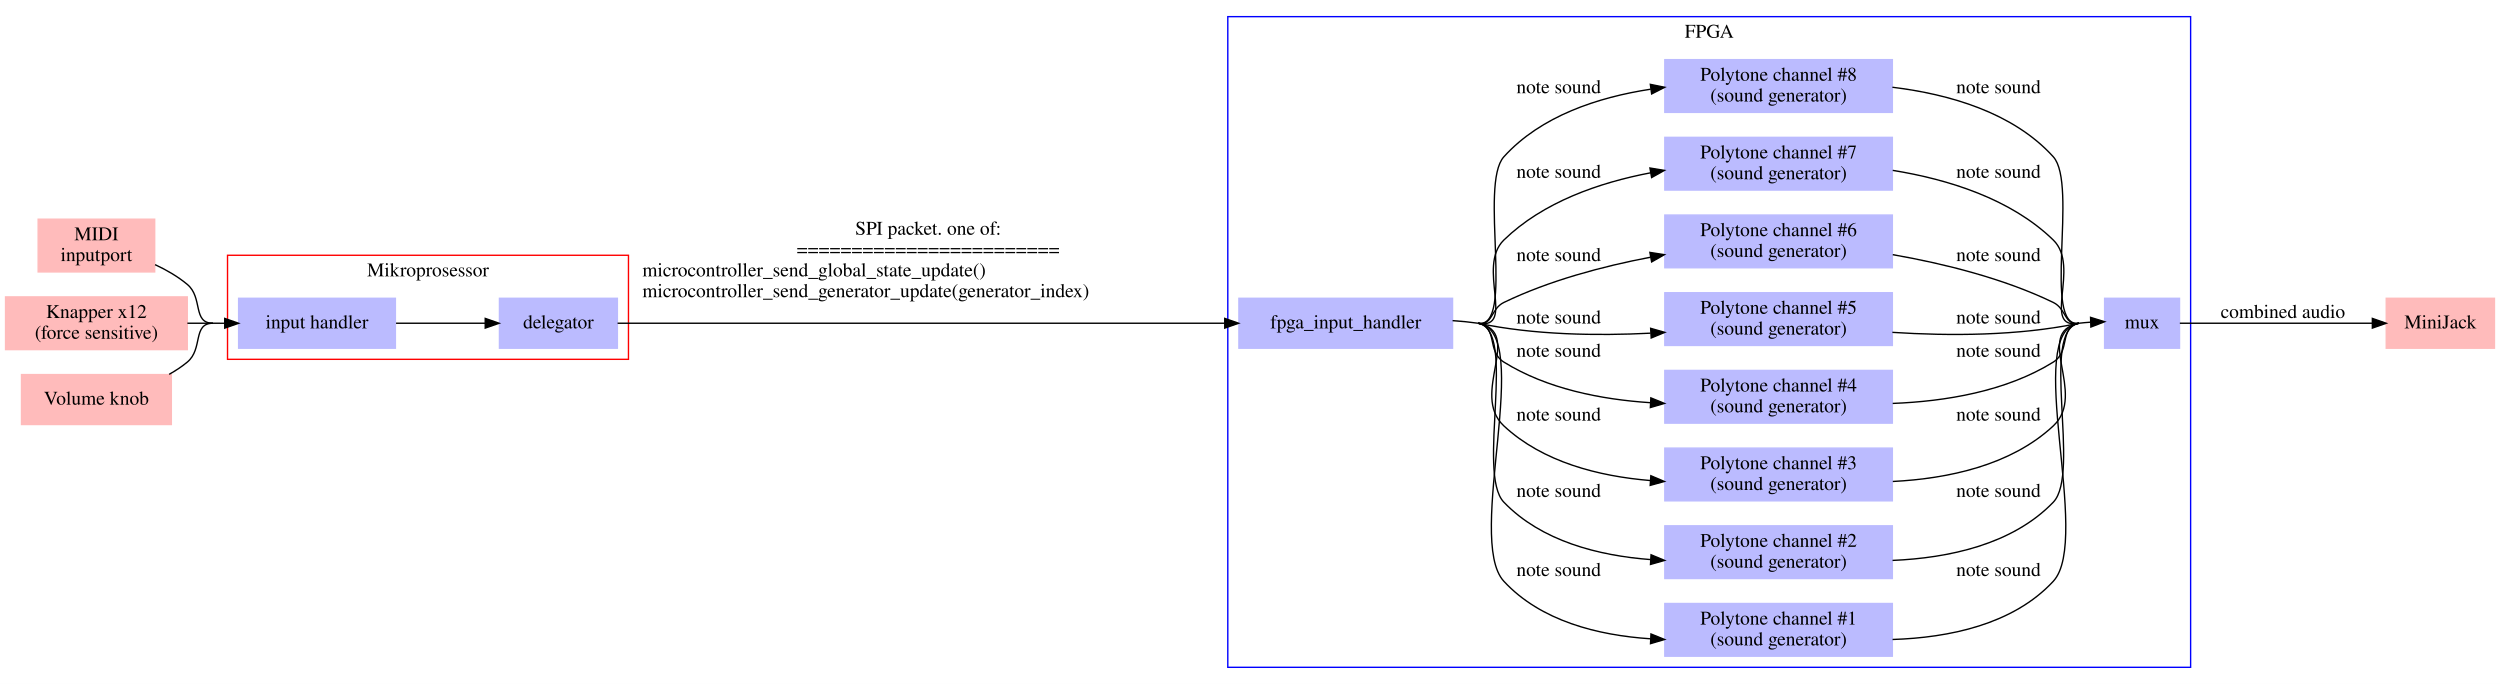
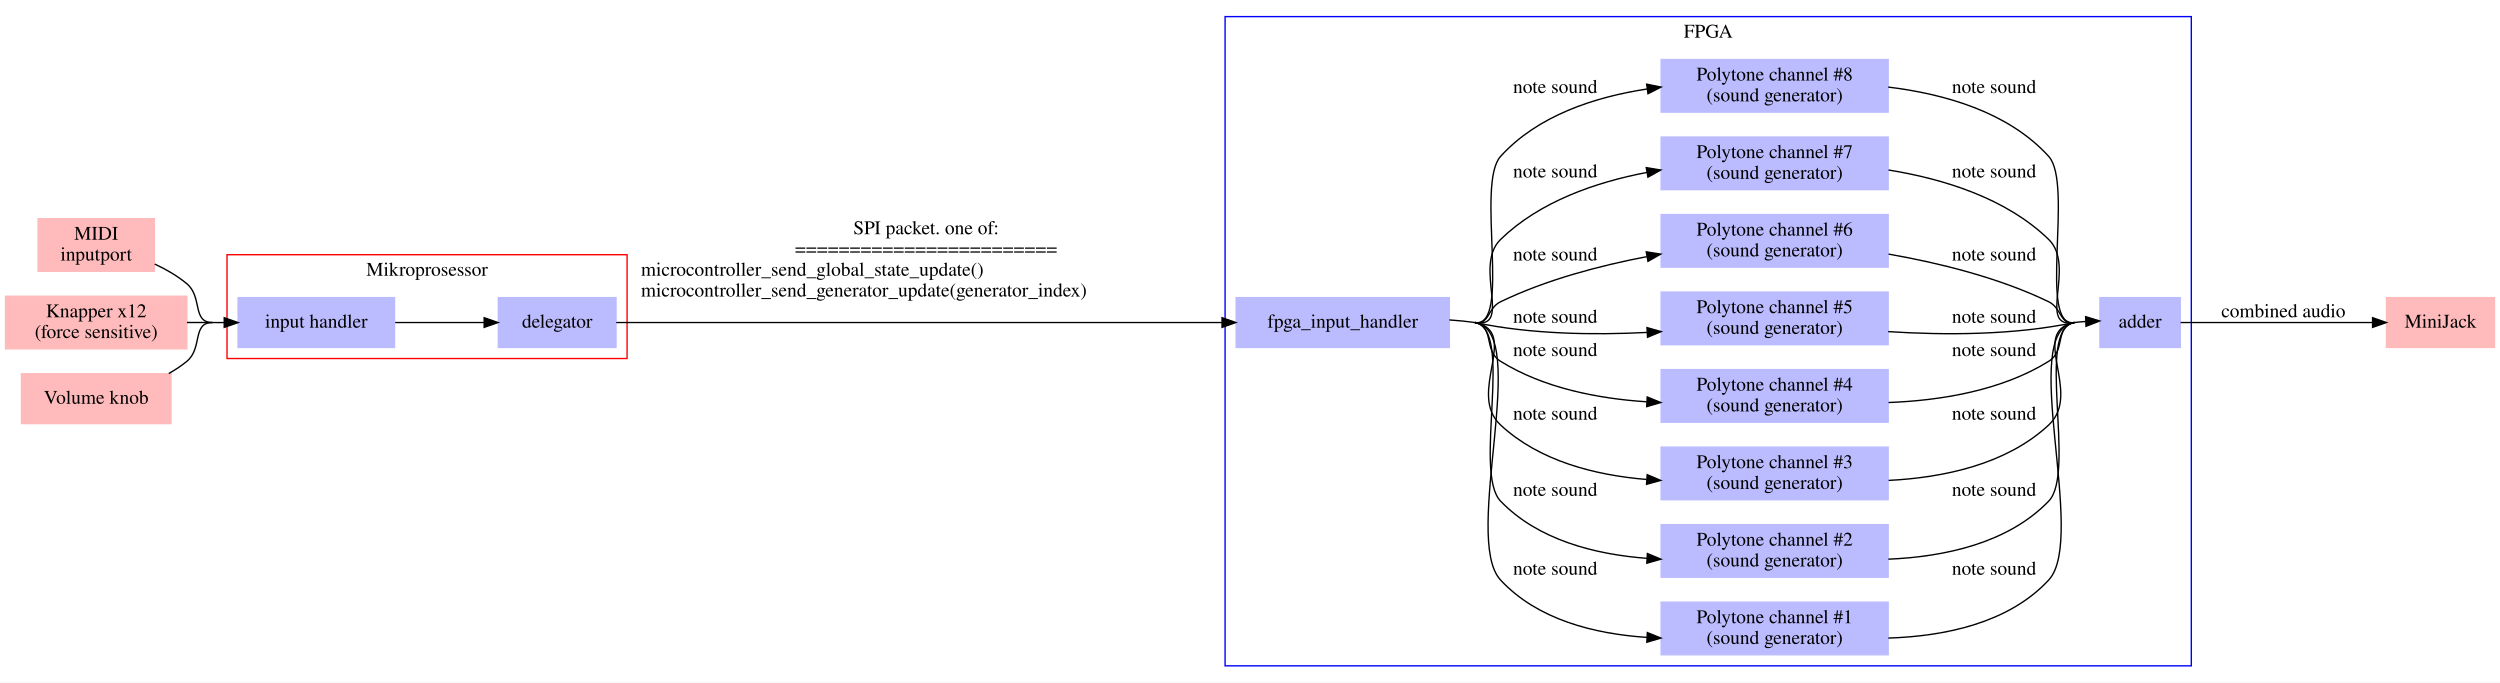
- <svg xmlns="http://www.w3.org/2000/svg" width="1802pt" height="493pt" viewBox="0.00 0.00 1802.00 493.00">
+ <svg xmlns="http://www.w3.org/2000/svg" width="1806pt" height="493pt" viewBox="0.00 0.00 1806.00 493.00">
  <g id="graph0" class="graph" transform="scale(1 1) rotate(0) translate(4 489)">
-     <polygon fill="#ffffff" stroke="transparent" points="-4,4 -4,-489 1798,-489 1798,4 -4,4" />
+     <polygon fill="#ffffff" stroke="transparent" points="-4,4 -4,-489 1802,-489 1802,4 -4,4" />
    <g id="clust1" class="cluster">
      <polygon fill="none" stroke="#ff0000" points="160,-230 160,-305 449,-305 449,-230 160,-230" />
      <text text-anchor="middle" x="304.5" y="-289.8" font-family="Times,serif" font-size="14.00" fill="#000000">Mikroprosessor</text>
    </g>
    <g id="clust2" class="cluster">
-       <polygon fill="none" stroke="#0000ff" points="881,-8 881,-477 1575,-477 1575,-8 881,-8" />
-       <text text-anchor="middle" x="1228" y="-461.8" font-family="Times,serif" font-size="14.00" fill="#000000">FPGA</text>
+       <polygon fill="none" stroke="#0000ff" points="881,-8 881,-477 1579,-477 1579,-8 881,-8" />
+       <text text-anchor="middle" x="1230" y="-461.8" font-family="Times,serif" font-size="14.00" fill="#000000">FPGA</text>
    </g>
    <g id="node1" class="node">
      <polygon fill="#ffbbbb" stroke="#ffbbbb" points="107.5,-331 23.5,-331 23.5,-293 107.5,-293 107.5,-331" />
      <text text-anchor="middle" x="65.5" y="-315.8" font-family="Times,serif" font-size="14.00" fill="#000000">MIDI</text>
      <text text-anchor="middle" x="65.5" y="-300.8" font-family="Times,serif" font-size="14.00" fill="#000000">inputport</text>
    </g>
    <g id="node5" class="node">
      <polygon fill="#bbbbff" stroke="#bbbbff" points="281,-274 168,-274 168,-238 281,-238 281,-274" />
      <text text-anchor="middle" x="224.5" y="-252.3" font-family="Times,serif" font-size="14.00" fill="#000000">input handler</text>
    </g>
    <g id="edge3" class="edge">
      <path fill="none" stroke="#000000" d="M107.776,-298.241C115.992,-294.416 124.164,-289.705 131,-284 142.452,-274.443 134.585,-256.03 149.5,-256" />
    </g>
    <g id="node2" class="node">
      <polygon fill="#ffbbbb" stroke="#ffbbbb" points="131,-275 0,-275 0,-237 131,-237 131,-275" />
      <text text-anchor="middle" x="65.5" y="-259.8" font-family="Times,serif" font-size="14.00" fill="#000000">Knapper x12</text>
      <text text-anchor="middle" x="65.5" y="-244.8" font-family="Times,serif" font-size="14.00" fill="#000000">(force sensitive)</text>
    </g>
    <g id="edge4" class="edge">
      <path fill="none" stroke="#000000" d="M131.074,-256.025C137.302,-256.02 143.521,-256.012 149.5,-256" />
    </g>
    <g id="node3" class="node">
      <polygon fill="#ffbbbb" stroke="#ffbbbb" points="119.5,-219 11.5,-219 11.5,-183 119.5,-183 119.5,-219" />
      <text text-anchor="middle" x="65.5" y="-197.3" font-family="Times,serif" font-size="14.00" fill="#000000">Volume knob</text>
    </g>
    <g id="edge2" class="edge">
      <path fill="none" stroke="#000000" d="M117.93,-219.173C122.57,-221.783 127.012,-224.716 131,-228 142.513,-237.482 134.585,-256.03 149.5,-256" />
      <path fill="none" stroke="#000000" d="M149.5,-256C152.214,-255.995 154.983,-255.99 157.781,-255.986" />
      <polygon fill="#000000" stroke="#000000" points="157.989,-259.486 167.986,-255.976 157.982,-252.486 157.989,-259.486" />
    </g>
    <g id="node4" class="node">
-       <polygon fill="#ffbbbb" stroke="#ffbbbb" points="1794,-274 1716,-274 1716,-238 1794,-238 1794,-274" />
-       <text text-anchor="middle" x="1755" y="-252.3" font-family="Times,serif" font-size="14.00" fill="#000000">MiniJack</text>
+       <polygon fill="#ffbbbb" stroke="#ffbbbb" points="1798,-274 1720,-274 1720,-238 1798,-238 1798,-274" />
+       <text text-anchor="middle" x="1759" y="-252.3" font-family="Times,serif" font-size="14.00" fill="#000000">MiniJack</text>
    </g>
    <g id="node6" class="node">
      <polygon fill="#bbbbff" stroke="#bbbbff" points="441,-274 356,-274 356,-238 441,-238 441,-274" />
      <text text-anchor="middle" x="398.5" y="-252.3" font-family="Times,serif" font-size="14.00" fill="#000000">delegator</text>
    </g>
    <g id="edge1" class="edge">
      <path fill="none" stroke="#000000" d="M281.474,-256C302.162,-256 325.433,-256 345.741,-256" />
      <polygon fill="#000000" stroke="#000000" points="345.754,-259.5 355.754,-256 345.754,-252.5 345.754,-259.5" />
    </g>
    <g id="node7" class="node">
      <polygon fill="#bbbbff" stroke="#bbbbff" points="1043,-274 889,-274 889,-238 1043,-238 1043,-274" />
      <text text-anchor="middle" x="966" y="-252.3" font-family="Times,serif" font-size="14.00" fill="#000000">fpga_input_handler</text>
    </g>
    <g id="edge5" class="edge">
      <path fill="none" stroke="#000000" d="M441.155,-256C533.797,-256 754.986,-256 878.608,-256" />
      <polygon fill="#000000" stroke="#000000" points="878.798,-259.5 888.798,-256 878.798,-252.5 878.798,-259.5" />
      <text text-anchor="middle" x="665" y="-319.8" font-family="Times,serif" font-size="14.00" fill="#000000">SPI packet. one of:</text>
      <text text-anchor="middle" x="665" y="-304.8" font-family="Times,serif" font-size="14.00" fill="#000000">========================</text>
      <text text-anchor="start" x="459" y="-289.8" font-family="Times,serif" font-size="14.00" fill="#000000">microcontroller_send_global_state_update()</text>
      <text text-anchor="start" x="459" y="-274.8" font-family="Times,serif" font-size="14.00" fill="#000000">microcontroller_send_generator_update(generator_index)</text>
      <text text-anchor="middle" x="665" y="-259.8" font-family="Times,serif" font-size="14.00" fill="#000000"> </text>
    </g>
    <g id="node8" class="node">
      <polygon fill="#bbbbff" stroke="#bbbbff" points="1360,-54 1196,-54 1196,-16 1360,-16 1360,-54" />
      <text text-anchor="middle" x="1278" y="-38.8" font-family="Times,serif" font-size="14.00" fill="#000000">Polytone channel #1</text>
      <text text-anchor="middle" x="1278" y="-23.8" font-family="Times,serif" font-size="14.00" fill="#000000">(sound generator)</text>
    </g>
    <g id="edge6" class="edge">
      <path fill="none" stroke="#000000" d="M1043.016,-257.883C1049.285,-257.464 1055.509,-256.854 1061.5,-256" />
      <path fill="none" stroke="#000000" d="M1061.5,-256C1102.622,-250.139 1051.763,-100.463 1080,-70 1106.576,-41.328 1147.793,-31.044 1185.755,-28.547" />
      <polygon fill="#000000" stroke="#000000" points="1186.023,-32.038 1195.841,-28.057 1185.682,-25.047 1186.023,-32.038" />
      <text text-anchor="middle" x="1119.5" y="-73.8" font-family="Times,serif" font-size="14.00" fill="#000000">note sound</text>
    </g>
    <g id="node9" class="node">
      <polygon fill="#bbbbff" stroke="#bbbbff" points="1360,-110 1196,-110 1196,-72 1360,-72 1360,-110" />
      <text text-anchor="middle" x="1278" y="-94.8" font-family="Times,serif" font-size="14.00" fill="#000000">Polytone channel #2</text>
      <text text-anchor="middle" x="1278" y="-79.8" font-family="Times,serif" font-size="14.00" fill="#000000">(sound generator)</text>
    </g>
    <g id="edge8" class="edge">
      <path fill="none" stroke="#000000" d="M1061.5,-256C1090.024,-250.995 1059.909,-147.857 1080,-127 1107.034,-98.935 1148.095,-88.491 1185.83,-85.641" />
      <polygon fill="#000000" stroke="#000000" points="1186.076,-89.133 1195.853,-85.052 1185.665,-82.145 1186.076,-89.133" />
      <text text-anchor="middle" x="1119.5" y="-130.8" font-family="Times,serif" font-size="14.00" fill="#000000">note sound</text>
    </g>
    <g id="node10" class="node">
      <polygon fill="#bbbbff" stroke="#bbbbff" points="1360,-166 1196,-166 1196,-128 1360,-128 1360,-166" />
      <text text-anchor="middle" x="1278" y="-150.8" font-family="Times,serif" font-size="14.00" fill="#000000">Polytone channel #3</text>
      <text text-anchor="middle" x="1278" y="-135.8" font-family="Times,serif" font-size="14.00" fill="#000000">(sound generator)</text>
    </g>
    <g id="edge10" class="edge">
      <path fill="none" stroke="#000000" d="M1061.5,-256C1094.733,-249.301 1055.204,-205.118 1080,-182 1108.006,-155.889 1148.362,-145.728 1185.344,-142.643" />
      <polygon fill="#000000" stroke="#000000" points="1185.928,-146.112 1195.672,-141.953 1185.461,-139.127 1185.928,-146.112" />
      <text text-anchor="middle" x="1119.5" y="-185.8" font-family="Times,serif" font-size="14.00" fill="#000000">note sound</text>
    </g>
    <g id="node11" class="node">
      <polygon fill="#bbbbff" stroke="#bbbbff" points="1360,-222 1196,-222 1196,-184 1360,-184 1360,-222" />
      <text text-anchor="middle" x="1278" y="-206.8" font-family="Times,serif" font-size="14.00" fill="#000000">Polytone channel #4</text>
      <text text-anchor="middle" x="1278" y="-191.8" font-family="Times,serif" font-size="14.00" fill="#000000">(sound generator)</text>
    </g>
    <g id="edge12" class="edge">
      <path fill="none" stroke="#000000" d="M1061.5,-256C1076.085,-252.88 1067.333,-235.876 1080,-228 1111.065,-208.685 1150.184,-201.049 1185.43,-198.745" />
      <polygon fill="#000000" stroke="#000000" points="1185.937,-202.223 1195.743,-198.212 1185.575,-195.233 1185.937,-202.223" />
      <text text-anchor="middle" x="1119.5" y="-231.8" font-family="Times,serif" font-size="14.00" fill="#000000">note sound</text>
    </g>
    <g id="node12" class="node">
      <polygon fill="#bbbbff" stroke="#bbbbff" points="1360,-278 1196,-278 1196,-240 1360,-240 1360,-278" />
      <text text-anchor="middle" x="1278" y="-262.8" font-family="Times,serif" font-size="14.00" fill="#000000">Polytone channel #5</text>
      <text text-anchor="middle" x="1278" y="-247.8" font-family="Times,serif" font-size="14.00" fill="#000000">(sound generator)</text>
    </g>
    <g id="edge14" class="edge">
      <path fill="none" stroke="#000000" d="M1061.5,-256C1101.686,-247.556 1146.997,-246.865 1185.742,-248.847" />
      <polygon fill="#000000" stroke="#000000" points="1185.778,-252.355 1195.964,-249.439 1186.183,-245.367 1185.778,-252.355" />
      <text text-anchor="middle" x="1119.5" y="-255.8" font-family="Times,serif" font-size="14.00" fill="#000000">note sound</text>
    </g>
    <g id="node13" class="node">
      <polygon fill="#bbbbff" stroke="#bbbbff" points="1360,-334 1196,-334 1196,-296 1360,-296 1360,-334" />
      <text text-anchor="middle" x="1278" y="-318.8" font-family="Times,serif" font-size="14.00" fill="#000000">Polytone channel #6</text>
      <text text-anchor="middle" x="1278" y="-303.8" font-family="Times,serif" font-size="14.00" fill="#000000">(sound generator)</text>
    </g>
    <g id="edge16" class="edge">
      <path fill="none" stroke="#000000" d="M1061.5,-256C1071.896,-254.004 1070.468,-266.396 1080,-271 1112.755,-286.822 1151.316,-297.039 1185.664,-303.599" />
      <polygon fill="#000000" stroke="#000000" points="1185.236,-307.079 1195.703,-305.437 1186.497,-300.193 1185.236,-307.079" />
      <text text-anchor="middle" x="1119.5" y="-300.8" font-family="Times,serif" font-size="14.00" fill="#000000">note sound</text>
    </g>
    <g id="node14" class="node">
      <polygon fill="#bbbbff" stroke="#bbbbff" points="1360,-390 1196,-390 1196,-352 1360,-352 1360,-390" />
      <text text-anchor="middle" x="1278" y="-374.8" font-family="Times,serif" font-size="14.00" fill="#000000">Polytone channel #7</text>
      <text text-anchor="middle" x="1278" y="-359.8" font-family="Times,serif" font-size="14.00" fill="#000000">(sound generator)</text>
    </g>
    <g id="edge18" class="edge">
      <path fill="none" stroke="#000000" d="M1061.5,-256C1088.99,-251.204 1059.992,-296.547 1080,-316 1108.178,-343.396 1148.766,-357.398 1185.868,-364.461" />
      <polygon fill="#000000" stroke="#000000" points="1185.265,-367.909 1195.72,-366.193 1186.477,-361.015 1185.265,-367.909" />
      <text text-anchor="middle" x="1119.5" y="-360.8" font-family="Times,serif" font-size="14.00" fill="#000000">note sound</text>
    </g>
    <g id="node15" class="node">
      <polygon fill="#bbbbff" stroke="#bbbbff" points="1360,-446 1196,-446 1196,-408 1360,-408 1360,-446" />
      <text text-anchor="middle" x="1278" y="-430.8" font-family="Times,serif" font-size="14.00" fill="#000000">Polytone channel #8</text>
      <text text-anchor="middle" x="1278" y="-415.8" font-family="Times,serif" font-size="14.00" fill="#000000">(sound generator)</text>
    </g>
    <g id="edge20" class="edge">
      <path fill="none" stroke="#000000" d="M1061.5,-256C1088.177,-251.956 1061.89,-355.999 1080,-376 1106.683,-405.469 1147.913,-418.914 1185.856,-424.716" />
      <polygon fill="#000000" stroke="#000000" points="1185.554,-428.208 1195.936,-426.095 1186.503,-421.272 1185.554,-428.208" />
      <text text-anchor="middle" x="1119.5" y="-421.8" font-family="Times,serif" font-size="14.00" fill="#000000">note sound</text>
    </g>
    <g id="node16" class="node">
-       <polygon fill="#bbbbff" stroke="#bbbbff" points="1567,-274 1513,-274 1513,-238 1567,-238 1567,-274" />
-       <text text-anchor="middle" x="1540" y="-252.3" font-family="Times,serif" font-size="14.00" fill="#000000">mux</text>
+       <polygon fill="#bbbbff" stroke="#bbbbff" points="1571,-274 1513,-274 1513,-238 1571,-238 1571,-274" />
+       <text text-anchor="middle" x="1542" y="-252.3" font-family="Times,serif" font-size="14.00" fill="#000000">adder</text>
    </g>
    <g id="edge7" class="edge">
      <path fill="none" stroke="#000000" d="M1360.159,-28.057C1400.724,-29.353 1447.049,-38.766 1476,-70 1504.237,-100.463 1453.378,-250.139 1494.5,-256" />
-       <path fill="none" stroke="#000000" d="M1494.5,-256C1497.2,-256.335 1499.996,-256.58 1502.815,-256.753" />
-       <polygon fill="#000000" stroke="#000000" points="1502.873,-260.257 1512.986,-257.097 1503.11,-253.261 1502.873,-260.257" />
+       <path fill="none" stroke="#000000" d="M1494.5,-256C1497.17,-256.331 1499.931,-256.578 1502.716,-256.757" />
+       <polygon fill="#000000" stroke="#000000" points="1502.667,-260.257 1512.79,-257.134 1502.928,-253.262 1502.667,-260.257" />
      <text text-anchor="middle" x="1436.5" y="-73.8" font-family="Times,serif" font-size="14.00" fill="#000000">note sound</text>
    </g>
    <g id="edge9" class="edge">
      <path fill="none" stroke="#000000" d="M1360.147,-85.052C1400.454,-86.765 1446.55,-96.427 1476,-127 1496.091,-147.857 1465.976,-250.995 1494.5,-256" />
      <text text-anchor="middle" x="1436.5" y="-130.8" font-family="Times,serif" font-size="14.00" fill="#000000">note sound</text>
    </g>
    <g id="edge11" class="edge">
      <path fill="none" stroke="#000000" d="M1360.328,-141.953C1399.94,-143.959 1445.361,-153.435 1476,-182 1500.796,-205.118 1461.267,-249.301 1494.5,-256" />
      <text text-anchor="middle" x="1436.5" y="-185.8" font-family="Times,serif" font-size="14.00" fill="#000000">note sound</text>
    </g>
    <g id="edge13" class="edge">
      <path fill="none" stroke="#000000" d="M1360.257,-198.212C1398.014,-199.656 1441.868,-206.778 1476,-228 1488.667,-235.876 1479.915,-252.88 1494.5,-256" />
      <text text-anchor="middle" x="1436.5" y="-231.8" font-family="Times,serif" font-size="14.00" fill="#000000">note sound</text>
    </g>
    <g id="edge15" class="edge">
      <path fill="none" stroke="#000000" d="M1360.036,-249.439C1400.864,-246.803 1450.723,-246.802 1494.5,-256" />
      <text text-anchor="middle" x="1436.5" y="-255.8" font-family="Times,serif" font-size="14.00" fill="#000000">note sound</text>
    </g>
    <g id="edge17" class="edge">
      <path fill="none" stroke="#000000" d="M1360.297,-305.437C1397.014,-299.002 1440.011,-288.384 1476,-271 1485.532,-266.396 1484.104,-254.004 1494.5,-256" />
      <text text-anchor="middle" x="1436.5" y="-300.8" font-family="Times,serif" font-size="14.00" fill="#000000">note sound</text>
    </g>
    <g id="edge19" class="edge">
      <path fill="none" stroke="#000000" d="M1360.28,-366.193C1399.88,-359.794 1445.305,-345.844 1476,-316 1496.008,-296.547 1467.01,-251.204 1494.5,-256" />
      <text text-anchor="middle" x="1436.5" y="-360.8" font-family="Times,serif" font-size="14.00" fill="#000000">note sound</text>
    </g>
    <g id="edge21" class="edge">
      <path fill="none" stroke="#000000" d="M1360.064,-426.095C1400.602,-421.189 1446.933,-408.102 1476,-376 1494.11,-355.999 1467.823,-251.956 1494.5,-256" />
      <text text-anchor="middle" x="1436.5" y="-421.8" font-family="Times,serif" font-size="14.00" fill="#000000">note sound</text>
    </g>
    <g id="edge22" class="edge">
-       <path fill="none" stroke="#000000" d="M1567.23,-256C1601.991,-256 1662.768,-256 1705.749,-256" />
-       <polygon fill="#000000" stroke="#000000" points="1705.993,-259.5 1715.993,-256 1705.993,-252.5 1705.993,-259.5" />
-       <text text-anchor="middle" x="1641.5" y="-259.8" font-family="Times,serif" font-size="14.00" fill="#000000">combined audio</text>
+       <path fill="none" stroke="#000000" d="M1571.266,-256C1606.748,-256 1667.089,-256 1709.772,-256" />
+       <polygon fill="#000000" stroke="#000000" points="1709.946,-259.5 1719.946,-256 1709.946,-252.5 1709.946,-259.5" />
+       <text text-anchor="middle" x="1645.5" y="-259.8" font-family="Times,serif" font-size="14.00" fill="#000000">combined audio</text>
    </g>
  </g>
</svg>
